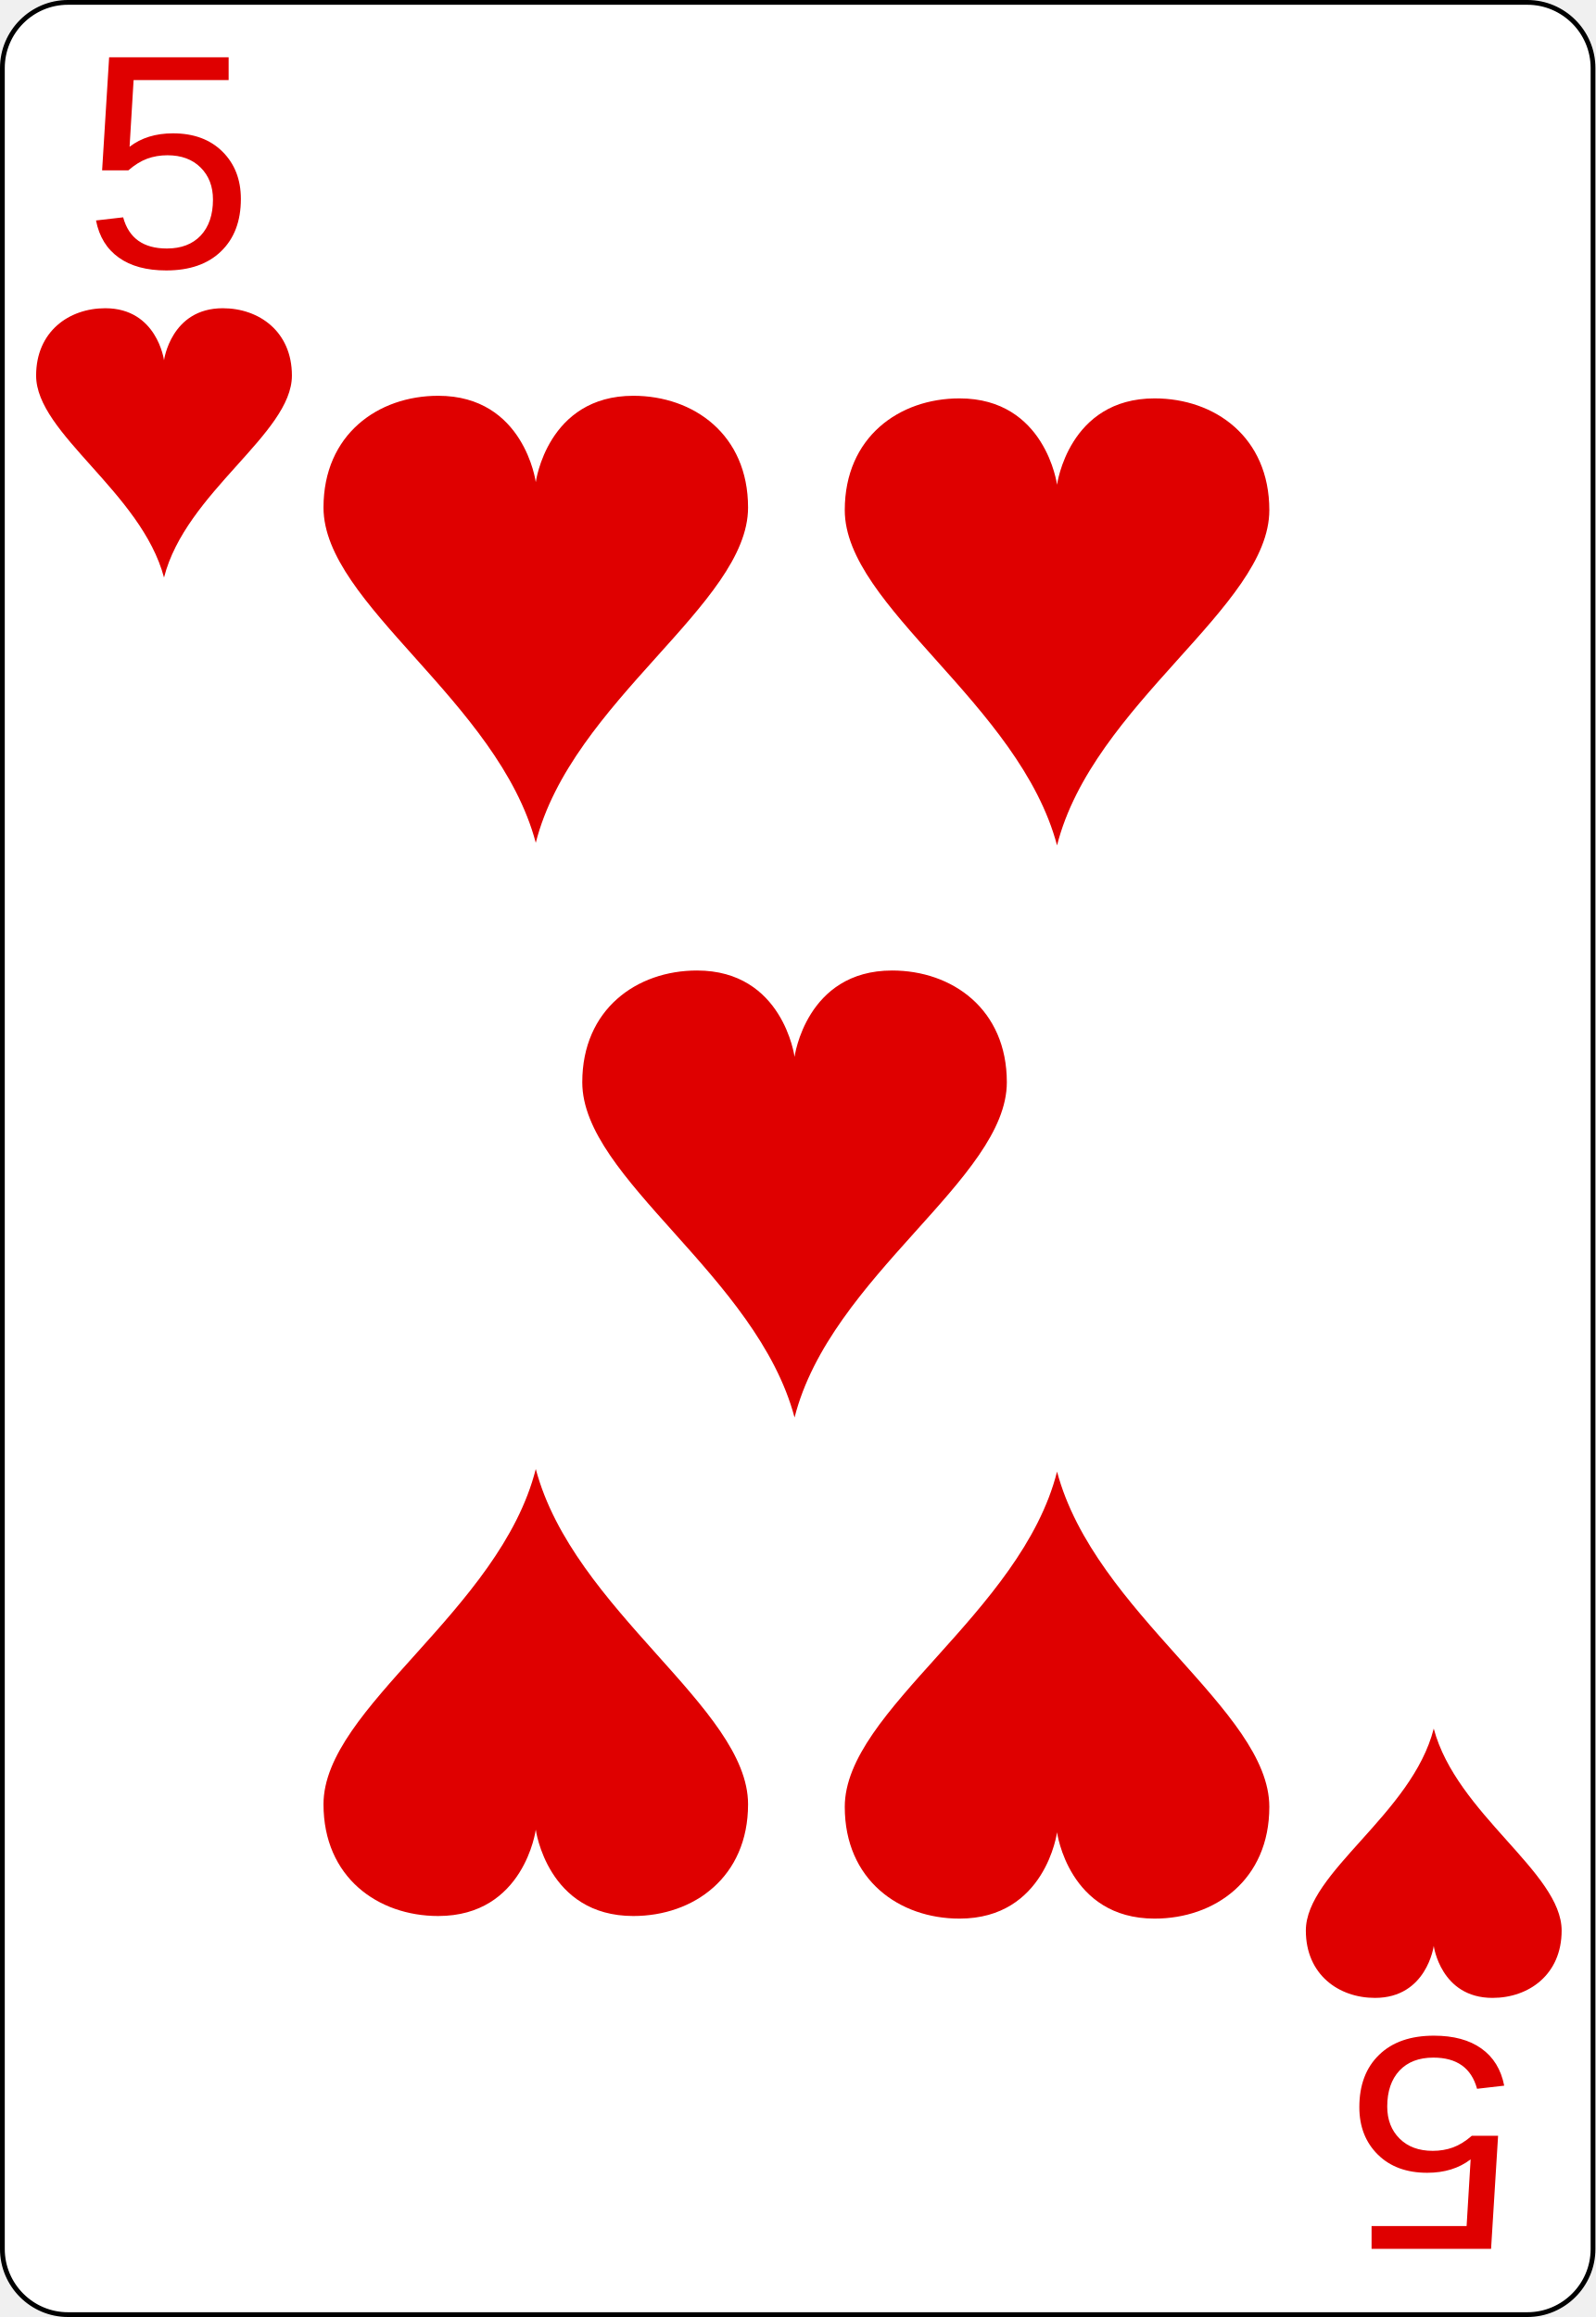
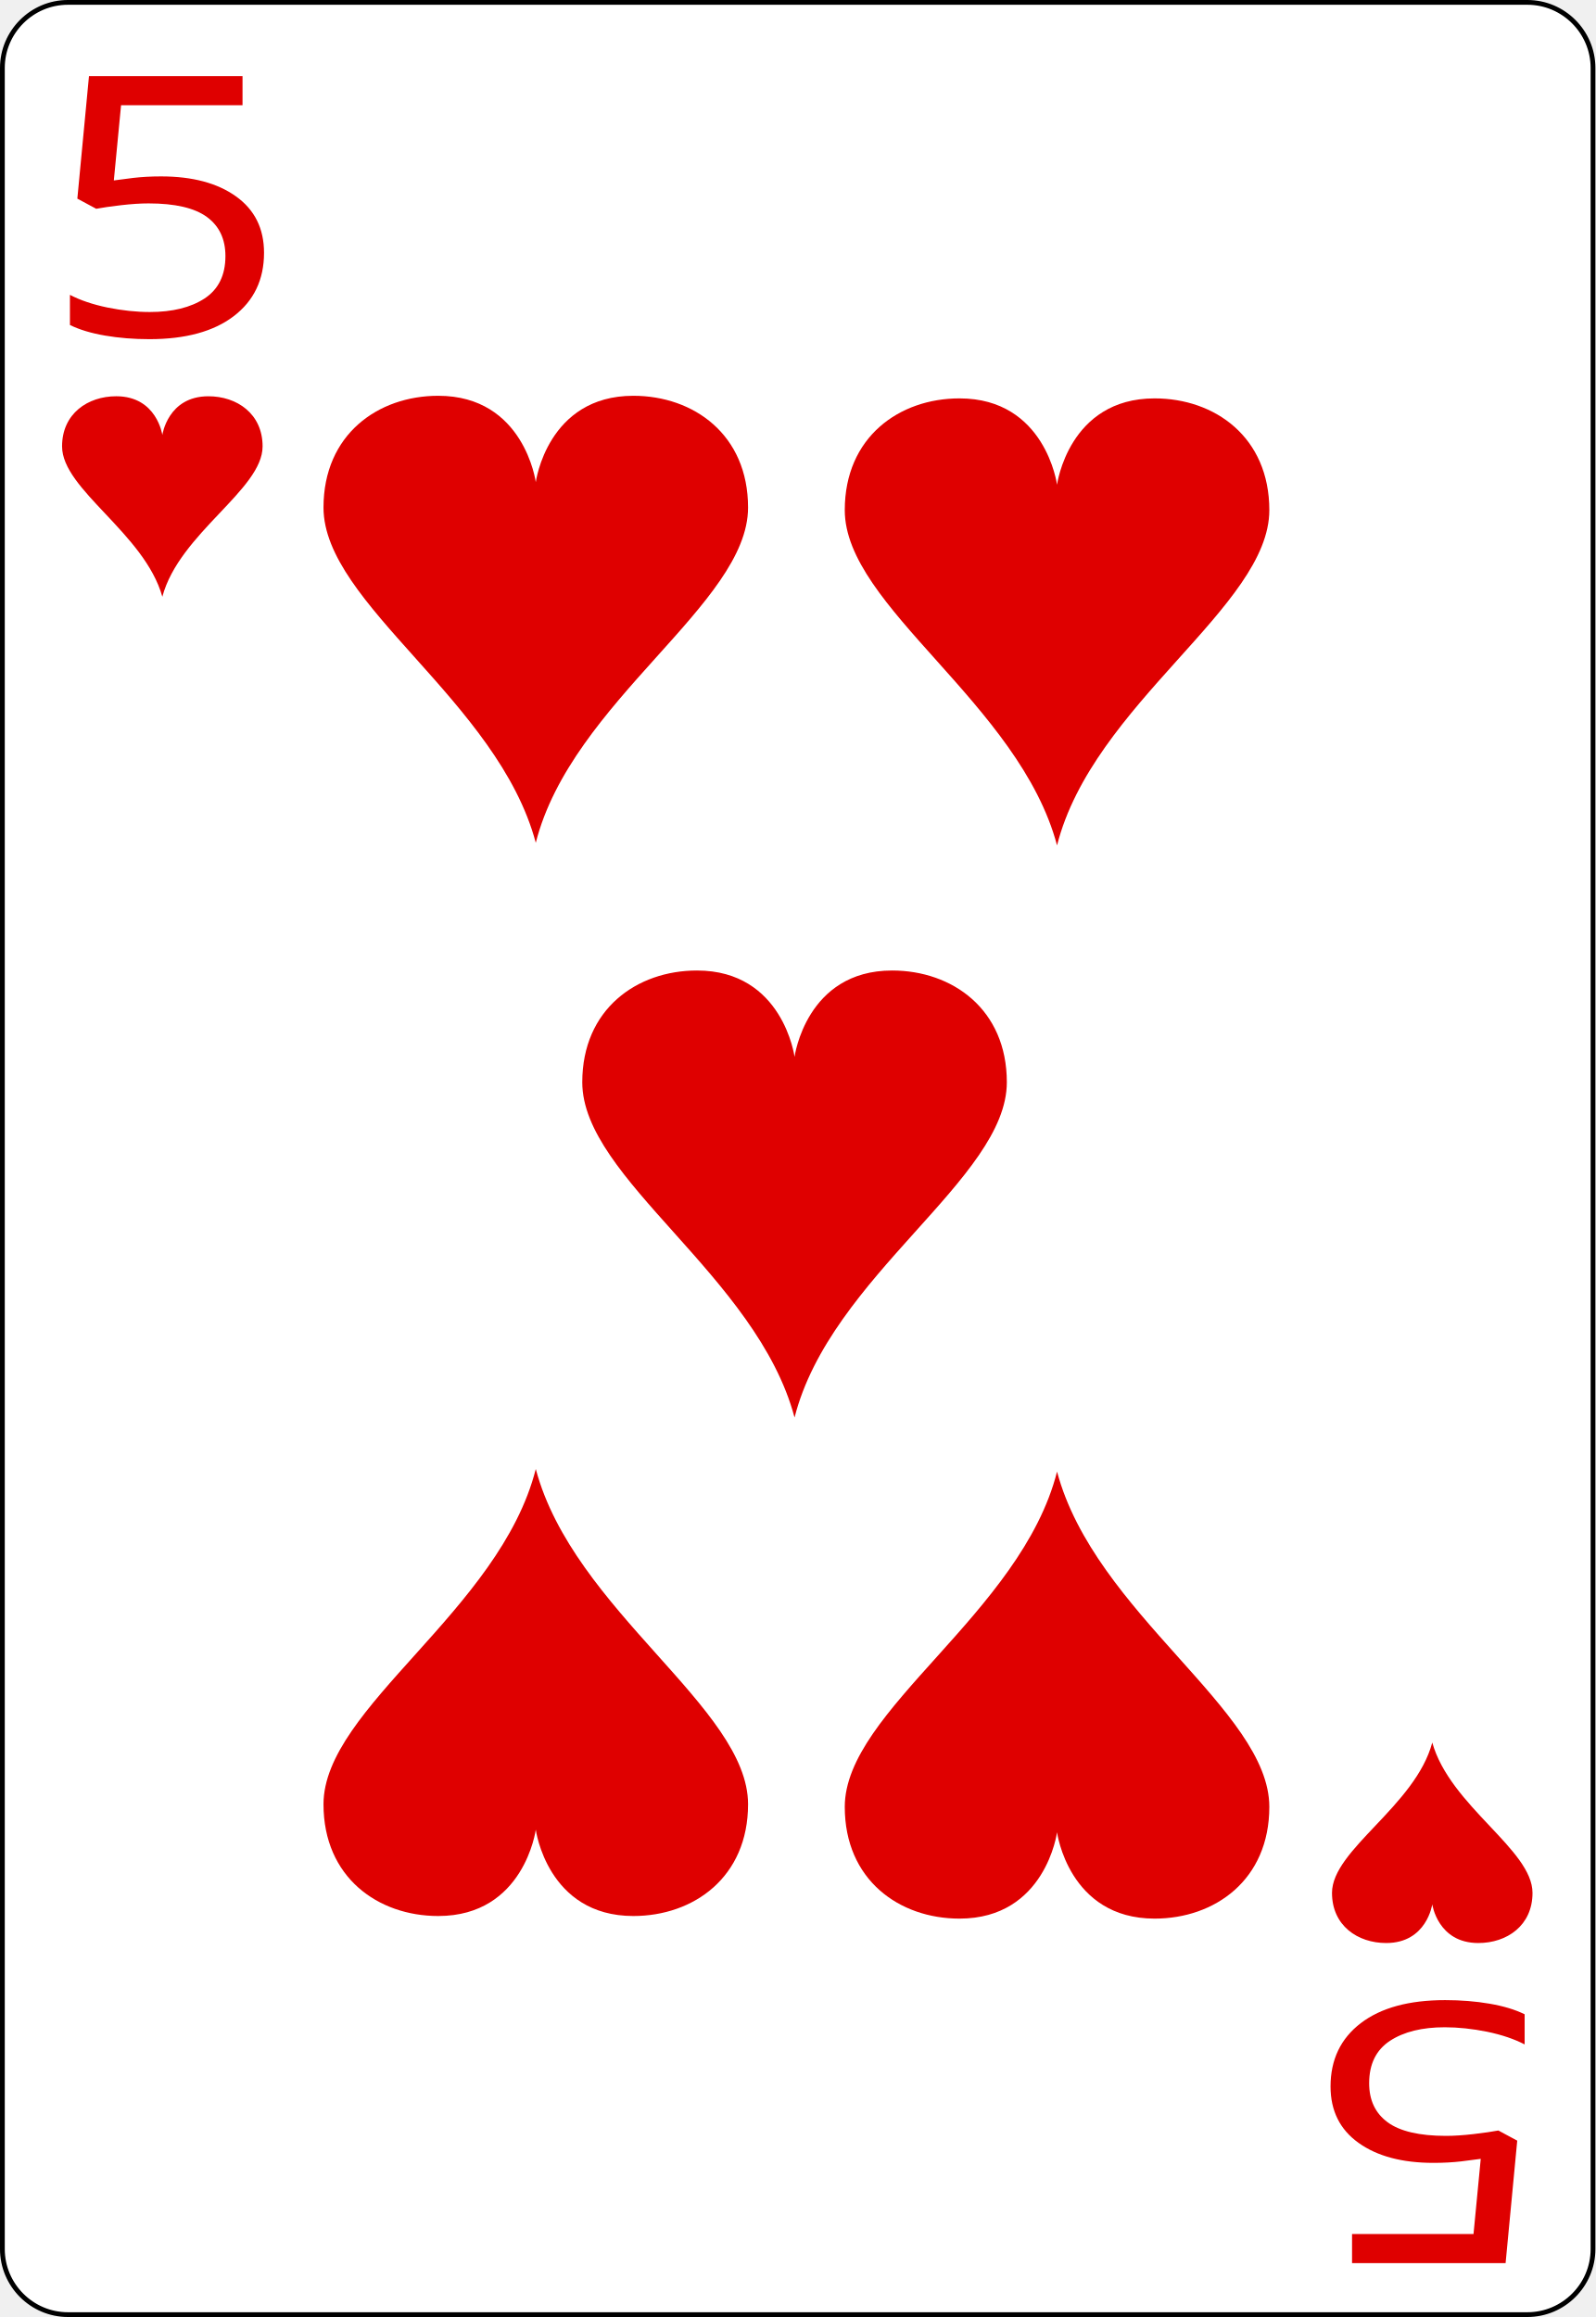
- <svg xmlns="http://www.w3.org/2000/svg" xmlns:xlink="http://www.w3.org/1999/xlink" width="167.087pt" height="242.667pt" viewBox="0 0 167.087 242.667" xml:space="preserve" id="svg2" version="1.1">
-   <defs id="defs41">
-     <radialGradient xlink:href="#linearGradient3773" id="radialGradient3781" cx="-0.158" cy="-8.835" fx="-0.158" fy="-8.835" r="8" gradientTransform="matrix(-1.584269,-0.02349808,0.03071979,-2.477574,-0.2485638,-26.71351)" gradientUnits="userSpaceOnUse" />
-     <linearGradient id="linearGradient3773">
-       <stop style="stop-color:#000000;stop-opacity:1;" offset="0" id="stop3775" />
-       <stop style="stop-color:#000000;stop-opacity:0.649;" offset="1" id="stop3777" />
-     </linearGradient>
-     <radialGradient xlink:href="#linearGradient3773" id="radialGradient3957" cx="-0.158" cy="-8.835" fx="-0.158" fy="-8.835" r="8" gradientTransform="matrix(-1.584269,-0.02349808,0.03071979,-2.477574,-0.2485638,-26.71351)" gradientUnits="userSpaceOnUse" />
-     <linearGradient id="linearGradient3959">
-       <stop style="stop-color:#000000;stop-opacity:1;" offset="0" id="stop3961" />
-       <stop style="stop-color:#000000;stop-opacity:0.649;" offset="1" id="stop3963" />
-     </linearGradient>
-     <radialGradient r="81.903" fy="509.476" fx="168.025" cy="509.476" cx="168.025" gradientTransform="matrix(1.25656,-0.7774064,0.3366382,0.5361257,-221.2021,359.2426)" gradientUnits="userSpaceOnUse" id="radialGradient3975" xlink:href="#linearGradient3784-4" />
-     <linearGradient id="linearGradient3784-4">
-       <stop style="stop-color:#ffffff;stop-opacity:0.435;" offset="0" id="stop3786-8" />
-       <stop style="stop-color:#000000;stop-opacity:0;" offset="1" id="stop3788-6" />
-     </linearGradient>
-     <radialGradient xlink:href="#linearGradient3784-4-5" id="radialGradient3929" gradientUnits="userSpaceOnUse" gradientTransform="matrix(1.25656,-0.7774064,0.3366382,0.5361257,-221.2021,359.2426)" cx="168.025" cy="509.476" fx="168.025" fy="509.476" r="81.903" />
-     <linearGradient id="linearGradient3784-4-5">
-       <stop style="stop-color:#ffffff;stop-opacity:0.489;" offset="0" id="stop3786-8-0" />
-       <stop style="stop-color:#000000;stop-opacity:0;" offset="1" id="stop3788-6-3" />
-     </linearGradient>
-     <radialGradient xlink:href="#linearGradient3784-4-1" id="radialGradient3927" gradientUnits="userSpaceOnUse" gradientTransform="matrix(1.25656,-0.7774064,0.3366382,0.5361257,-221.2021,359.2426)" cx="168.025" cy="509.476" fx="168.025" fy="509.476" r="81.903" />
-     <linearGradient id="linearGradient3784-4-1">
-       <stop style="stop-color:#ffffff;stop-opacity:0.237;" offset="0" id="stop3786-8-03" />
-       <stop style="stop-color:#000000;stop-opacity:0;" offset="1" id="stop3788-6-6" />
-     </linearGradient>
-     <radialGradient xlink:href="#linearGradient3768" id="radialGradient3776" cx="-0.206" cy="-4.579" fx="-0.206" fy="-4.579" r="8" gradientTransform="matrix(-1,0,0,-1.720176,-0.4120407,-13.02719)" gradientUnits="userSpaceOnUse" />
-     <linearGradient id="linearGradient3768">
-       <stop style="stop-color:#df0000;stop-opacity:1;" offset="0" id="stop3770" />
-       <stop style="stop-color:#df0000;stop-opacity:0.672;" offset="1" id="stop3772" />
-     </linearGradient>
-     <radialGradient r="81.903" fy="511.223" fx="171.487" cy="511.223" cx="171.487" gradientTransform="matrix(1.152989,-0.6739155,0.3948202,0.6754904,-233.6326,270.4008)" gradientUnits="userSpaceOnUse" id="radialGradient4013" xlink:href="#linearGradient3784-4-6" />
-     <linearGradient id="linearGradient3784-4-6">
-       <stop style="stop-color:#ffffff;stop-opacity:0.313;" offset="0" id="stop3786-8-8" />
-       <stop style="stop-color:#000000;stop-opacity:0;" offset="1" id="stop3788-6-8" />
-     </linearGradient>
-     <radialGradient r="81.903" fy="492.632" fx="159.354" cy="492.632" cx="159.354" gradientTransform="matrix(1.089478,-0.715138,0.4464527,0.6562658,-244.9333,290.9185)" gradientUnits="userSpaceOnUse" id="radialGradient4013-8" xlink:href="#linearGradient3784-4-2" />
-     <linearGradient id="linearGradient3784-4-2">
-       <stop style="stop-color:#ffffff;stop-opacity:0.29;" offset="0" id="stop3786-8-1" />
-       <stop style="stop-color:#000000;stop-opacity:0;" offset="1" id="stop3788-6-5" />
-     </linearGradient>
-     <radialGradient r="81.903" fy="492.632" fx="159.354" cy="492.632" cx="159.354" gradientTransform="matrix(1.089478,-0.715138,0.4464527,0.6562658,-244.9333,290.9185)" gradientUnits="userSpaceOnUse" id="radialGradient3073" xlink:href="#linearGradient3784-4-2" />
-   </defs>
-   <g id="Layer_x0020_1" style="fill-rule:nonzero;clip-rule:nonzero;stroke:#000000;stroke-miterlimit:4;">
-     <path style="fill:#FFFFFF;stroke-width:0.5;" d="M166.837,235.548c0,3.777-3.087,6.869-6.871,6.869H7.111c-3.775,0-6.861-3.092-6.861-6.869V7.12C0.25,3.343,3.336,0.25,7.111,0.25h152.855    c3.784,0,6.871,3.093,6.871,6.87v228.428z" id="path5" />
-     <g style="stroke:none;" id="g7">
+ <svg xmlns="http://www.w3.org/2000/svg" version="1.1" id="svg2" x="0px" y="0px" width="167.086px" height="242.667px" viewBox="0 0 167.086 242.667" enable-background="new 0 0 167.086 242.667" xml:space="preserve">
+   <g id="Layer_x0020_1">
+     <path id="path5" fill="#FFFFFF" stroke="#000000" stroke-width="0.5" d="M166.836,235.548c0,3.777-3.086,6.869-6.871,6.869H7.111   c-3.775,0-6.861-3.092-6.861-6.869V7.12c0-3.777,3.086-6.87,6.861-6.87h152.854c3.785,0,6.871,3.093,6.871,6.87V235.548z" />
+     <g id="g7">
      <g id="g9">
- 				
- 			</g>
+ 		</g>
    </g>
    <g id="g15">
- 			
+ 	</g>
+     <g id="g19">
+ 	</g>
+     <g id="g23">
+       <g id="g25">
		</g>
-     <g id="g19">
- 			
+     </g>
+     <g id="g31">
+       <g id="g33">
		</g>
-     <g style="stroke:none;" id="g23">
-       <g id="g25">
- 				
- 			</g>
-     </g>
-     <g style="stroke:none;" id="g31">
-       <g id="g33">
- 				
- 			</g>
    </g>
  </g>
-   <text xml:space="preserve" style="font-size:32px;font-style:normal;font-weight:normal;line-height:125%;letter-spacing:0px;word-spacing:0px;fill:#df0000;fill-opacity:1;stroke:none;font-family:Bitstream Vera Sans" x="8.775" y="28.013" id="text3788">
-     <tspan id="tspan3790" x="8.775" y="28.013" style="font-style:normal;font-variant:normal;font-weight:normal;font-stretch:normal;fill:#df0000;fill-opacity:1;font-family:Arial;-inkscape-font-specification:Arial">5</tspan>
-   </text>
-   <g transform="matrix(1.674307,0,0,1.566992,17.17751,46.38532)" id="layer1-9-6" style="fill:#df0000;fill-opacity:1">
-     <path style="fill:#df0000;fill-opacity:1" id="hl-8" d="M 3.676,-9 C 0.433,-9 0,-5.523 0,-5.523 0,-5.523 -0.433,-9 -3.676,-9 -5.946,-9 -8,-7.441 -8,-4.5 -8,-0.614 -1.421,3.294 0,9 1.352,3.299 8,-0.614 8,-4.5 8,-7.441 5.946,-9 3.676,-9 z" />
+   <text transform="matrix(1.1816 0 0 1 4.5 35.147)" fill="#DF0000" font-family="'ArialMT'" font-size="38.043">5</text>
+   <g id="layer1-9-6" transform="matrix(1.674307,0,0,1.566992,17.17751,46.38532)">
+     <path id="hl-8" fill="#DF0000" d="M2.776-3.116   c-2.542,0-2.881,2.588-2.881,2.588s-0.339-2.589-2.882-2.589c-1.78,0-3.39,1.161-3.39,3.35c0,2.893,5.158,5.803,6.272,10.051   c1.06-4.244,6.271-7.157,6.271-10.05C6.166-1.955,4.555-3.116,2.776-3.116z" />
  </g>
-   <text xml:space="preserve" style="font-size:32px;font-style:normal;font-weight:normal;line-height:125%;letter-spacing:0px;word-spacing:0px;fill:#df0000;fill-opacity:1;stroke:none;font-family:Bitstream Vera Sans" x="-158.818" y="-213.515" id="text3788-4" transform="scale(-1,-1)">
-     <tspan id="tspan3790-3" x="-158.818" y="-213.515" style="font-style:normal;font-variant:normal;font-weight:normal;font-stretch:normal;fill:#df0000;fill-opacity:1;font-family:Arial;-inkscape-font-specification:Arial">5</tspan>
-   </text>
-   <g transform="matrix(-1.674307,0,0,-1.566992,150.156,195.1431)" id="layer1-9-6-5" style="fill:#df0000;fill-opacity:1">
-     <path style="fill:#df0000;fill-opacity:1" id="hl-8-1" d="M 3.676,-9 C 0.433,-9 0,-5.523 0,-5.523 0,-5.523 -0.433,-9 -3.676,-9 -5.946,-9 -8,-7.441 -8,-4.5 -8,-0.614 -1.421,3.294 0,9 1.352,3.299 8,-0.614 8,-4.5 8,-7.441 5.946,-9 3.676,-9 z" />
+   <text transform="matrix(-1.1816 0 0 -1 162.5 209.853)" fill="#DF0000" font-family="'ArialMT'" font-size="38.043">5</text>
+   <g id="layer1-9-6-5" transform="matrix(-1.674307,0,0,-1.566992,150.156,195.1431)">
+     <path id="hl-8-1" fill="#DF0000" d="M2.974-5.333   c-2.541,0-2.881,2.589-2.881,2.589s-0.339-2.589-2.881-2.589c-1.78,0-3.39,1.16-3.39,3.35c0,2.894,5.156,5.802,6.27,10.051   c1.062-4.244,6.272-7.157,6.272-10.05C6.364-4.172,4.755-5.333,2.974-5.333z" />
  </g>
-   <g transform="matrix(2.779008,0,0,2.600887,56.11227,64.85977)" id="layer1-9-6-8" style="fill:#df0000;fill-opacity:1">
-     <path style="fill:#df0000;fill-opacity:1" id="hl-8-8" d="M 3.676,-9 C 0.433,-9 0,-5.523 0,-5.523 0,-5.523 -0.433,-9 -3.676,-9 -5.946,-9 -8,-7.441 -8,-4.5 -8,-0.614 -1.421,3.294 0,9 1.352,3.299 8,-0.614 8,-4.5 8,-7.441 5.946,-9 3.676,-9 z" />
+   <g id="layer1-9-6-8" transform="matrix(2.779008,0,0,2.600887,56.11227,64.85977)">
+     <path id="hl-8-8" fill="#DF0000" d="M3.676-9   C0.433-9,0-5.523,0-5.523S-0.433-9-3.676-9C-5.946-9-8-7.441-8-4.5C-8-0.614-1.421,3.294,0,9C1.352,3.299,8-0.614,8-4.5   C8-7.441,5.946-9,3.676-9z" />
  </g>
-   <g transform="matrix(-2.779008,0,0,-2.600887,56.11227,177.2622)" id="layer1-9-6-8-9" style="fill:#df0000;fill-opacity:1">
-     <path style="fill:#df0000;fill-opacity:1" id="hl-8-8-5" d="M 3.676,-9 C 0.433,-9 0,-5.523 0,-5.523 0,-5.523 -0.433,-9 -3.676,-9 -5.946,-9 -8,-7.441 -8,-4.5 -8,-0.614 -1.421,3.294 0,9 1.352,3.299 8,-0.614 8,-4.5 8,-7.441 5.946,-9 3.676,-9 z" />
+   <g id="layer1-9-6-8-9" transform="matrix(-2.779008,0,0,-2.600887,56.11227,177.2622)">
+     <path id="hl-8-8-5" fill="#DF0000" d="M3.676-9   C0.433-9,0-5.523,0-5.523S-0.433-9-3.676-9C-5.946-9-8-7.441-8-4.5C-8-0.614-1.421,3.294,0,9C1.352,3.3,8-0.614,8-4.5   C8-7.441,5.946-9,3.676-9z" />
  </g>
-   <g transform="matrix(2.779008,0,0,2.600887,110.7045,65.1323)" id="layer1-9-6-8-0" style="fill:#df0000;fill-opacity:1">
-     <path style="fill:#df0000;fill-opacity:1" id="hl-8-8-6" d="M 3.676,-9 C 0.433,-9 0,-5.523 0,-5.523 0,-5.523 -0.433,-9 -3.676,-9 -5.946,-9 -8,-7.441 -8,-4.5 -8,-0.614 -1.421,3.294 0,9 1.352,3.299 8,-0.614 8,-4.5 8,-7.441 5.946,-9 3.676,-9 z" />
+   <g id="layer1-9-6-8-0" transform="matrix(2.779008,0,0,2.600887,110.7045,65.1323)">
+     <path id="hl-8-8-6" fill="#DF0000" d="M3.676-9   C0.433-9,0-5.523,0-5.523S-0.433-9-3.676-9C-5.946-9-8-7.441-8-4.5C-8-0.614-1.421,3.294,0,9C1.352,3.299,8-0.614,8-4.5   C8-7.441,5.946-9,3.676-9z" />
  </g>
-   <g transform="matrix(-2.779008,0,0,-2.600887,110.7045,177.5347)" id="layer1-9-6-8-9-8" style="fill:#df0000;fill-opacity:1">
-     <path style="fill:#df0000;fill-opacity:1" id="hl-8-8-5-9" d="M 3.676,-9 C 0.433,-9 0,-5.523 0,-5.523 0,-5.523 -0.433,-9 -3.676,-9 -5.946,-9 -8,-7.441 -8,-4.5 -8,-0.614 -1.421,3.294 0,9 1.352,3.299 8,-0.614 8,-4.5 8,-7.441 5.946,-9 3.676,-9 z" />
+   <g id="layer1-9-6-8-9-8" transform="matrix(-2.779008,0,0,-2.600887,110.7045,177.5347)">
+     <path id="hl-8-8-5-9" fill="#DF0000" d="M3.676-9   C0.433-9,0-5.523,0-5.523S-0.433-9-3.676-9C-5.946-9-8-7.441-8-4.5C-8-0.614-1.421,3.294,0,9C1.352,3.299,8-0.614,8-4.5   C8-7.441,5.946-9,3.676-9z" />
  </g>
-   <g transform="matrix(2.779008,0,0,2.600887,83.2134,125.0525)" id="layer1-9-6-8-6" style="fill:#df0000;fill-opacity:1">
-     <path style="fill:#df0000;fill-opacity:1" id="hl-8-8-8" d="M 3.676,-9 C 0.433,-9 0,-5.523 0,-5.523 0,-5.523 -0.433,-9 -3.676,-9 -5.946,-9 -8,-7.441 -8,-4.5 -8,-0.614 -1.421,3.294 0,9 1.352,3.299 8,-0.614 8,-4.5 8,-7.441 5.946,-9 3.676,-9 z" />
+   <g id="layer1-9-6-8-6" transform="matrix(2.779008,0,0,2.600887,83.2134,125.0525)">
+     <path id="hl-8-8-8" fill="#DF0000" d="M3.676-9   C0.433-9,0-5.523,0-5.523S-0.433-9-3.676-9C-5.946-9-8-7.441-8-4.5C-8-0.614-1.421,3.294,0,9C1.352,3.299,8-0.614,8-4.5   C8-7.441,5.946-9,3.676-9z" />
  </g>
</svg>
